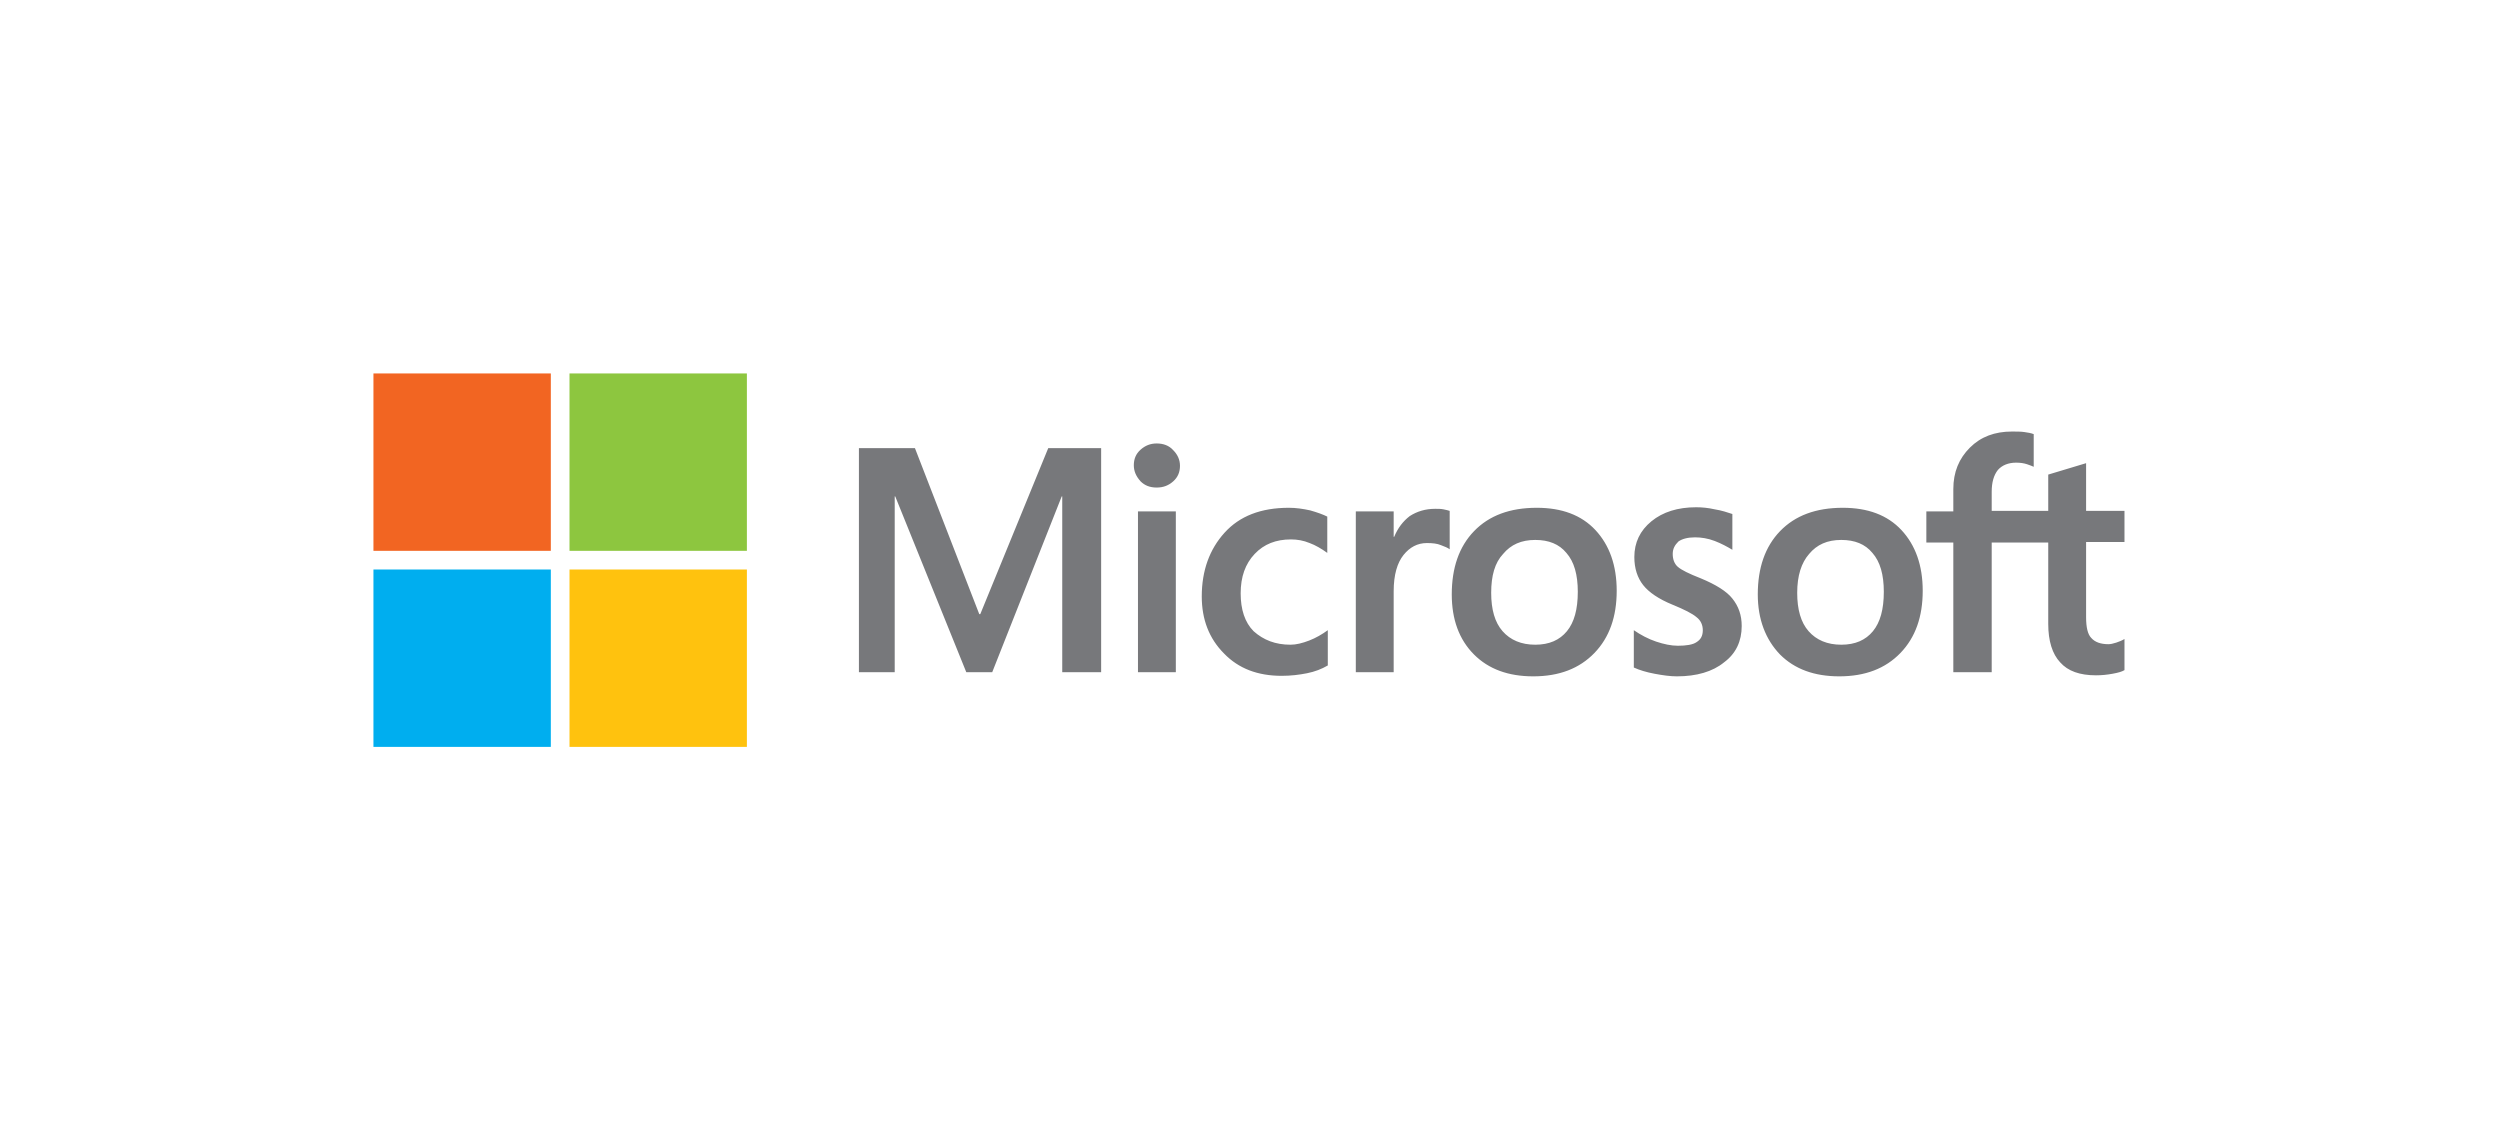
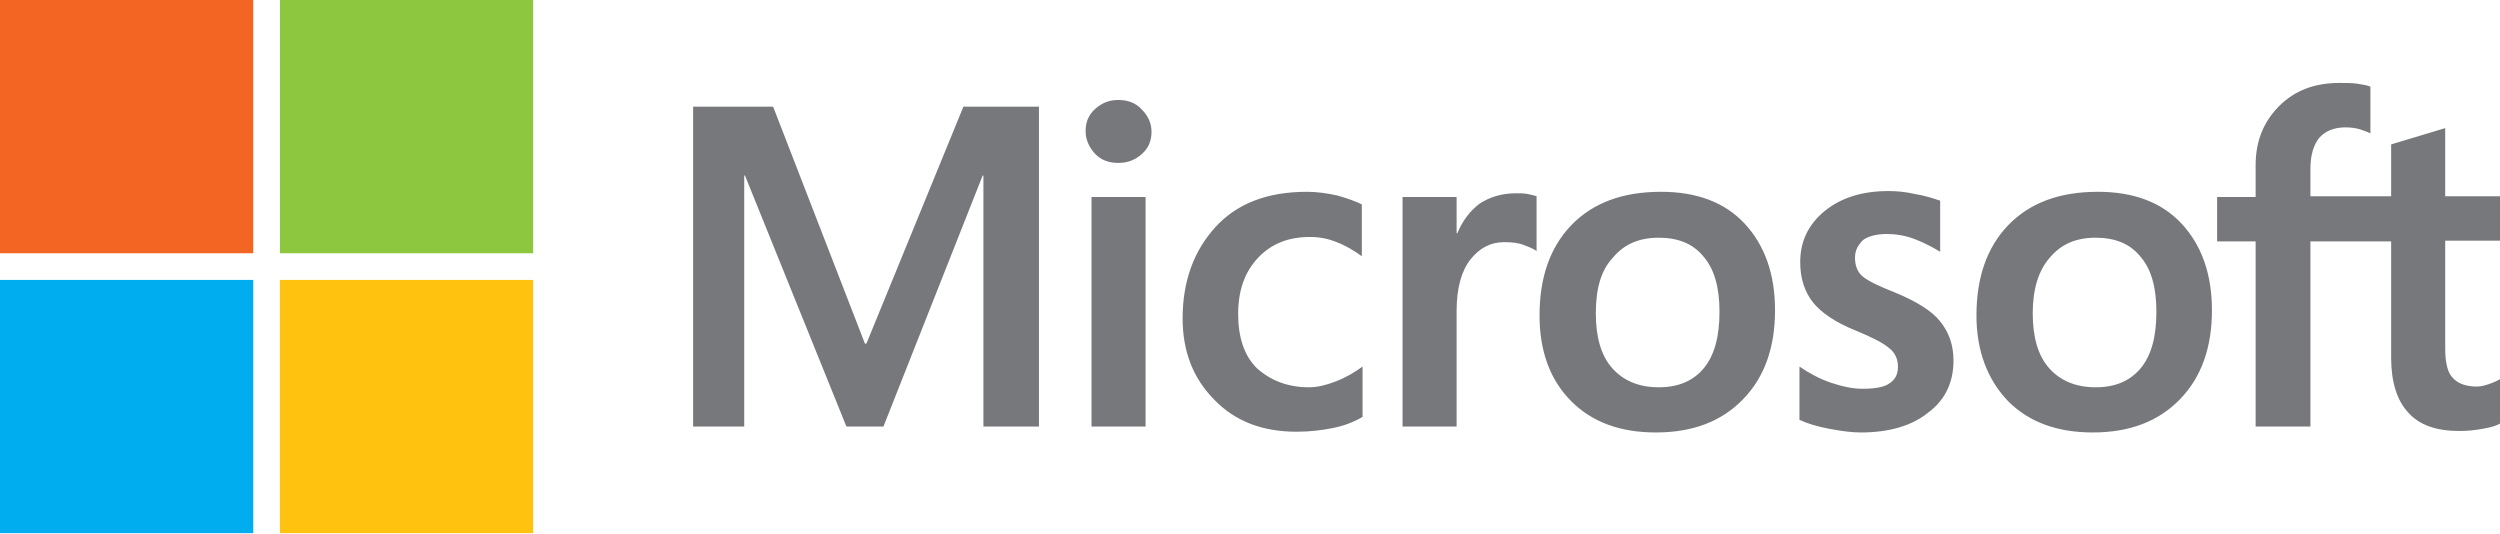
- <svg xmlns="http://www.w3.org/2000/svg" version="1.0" x="0px" y="0px" viewBox="0 0 482 216" style="enable-background:new 0 0 482 216;">
-   <path d="M212.3,86.4v43.2h-7.5V95.7h-0.1l-13.4,33.9h-5l-13.7-33.9h-0.1v33.9h-6.9V86.4h10.8l12.4,32h0.2l13.1-32H212.3 z M218.6,89.7c0-1.2,0.4-2.2,1.3-3c0.9-0.8,1.9-1.2,3.1-1.2c1.3,0,2.4,0.4,3.2,1.3c0.8,0.8,1.3,1.8,1.3,3c0,1.2-0.4,2.2-1.3,3 c-0.9,0.8-1.9,1.2-3.2,1.2s-2.3-0.4-3.1-1.2C219,91.8,218.6,90.8,218.6,89.7z M226.7,98.6v31h-7.3v-31H226.7z M248.8,124.3 c1.1,0,2.3-0.3,3.6-0.8c1.3-0.5,2.5-1.2,3.6-2v6.8c-1.2,0.7-2.5,1.2-4,1.5c-1.5,0.3-3.1,0.5-4.9,0.5c-4.6,0-8.3-1.4-11.1-4.3 c-2.9-2.9-4.3-6.6-4.3-11c0-5,1.5-9.1,4.4-12.3c2.9-3.2,7-4.8,12.4-4.8c1.4,0,2.7,0.2,4.1,0.5c1.4,0.4,2.5,0.8,3.3,1.2v7 c-1.1-0.8-2.3-1.5-3.4-1.9c-1.2-0.5-2.4-0.7-3.6-0.7c-2.9,0-5.2,0.9-7,2.8c-1.8,1.9-2.7,4.4-2.7,7.6c0,3.1,0.8,5.6,2.5,7.3 C243.6,123.4,245.9,124.3,248.8,124.3z M276.7,98.1c0.6,0,1.1,0,1.6,0.1s0.9,0.2,1.2,0.3v7.4c-0.4-0.3-0.9-0.5-1.7-0.8 c-0.7-0.3-1.6-0.4-2.7-0.4c-1.8,0-3.3,0.8-4.5,2.3s-1.9,3.8-1.9,7v15.6h-7.3v-31h7.3v4.9h0.1c0.7-1.7,1.7-3,3-4 C273.2,98.6,274.8,98.1,276.7,98.1z M279.9,114.6c0-5.1,1.4-9.2,4.3-12.2c2.9-3,6.9-4.5,12.1-4.5c4.8,0,8.6,1.4,11.3,4.3 c2.7,2.9,4.1,6.8,4.1,11.7c0,5-1.4,9-4.3,12c-2.9,3-6.8,4.5-11.8,4.5c-4.8,0-8.6-1.4-11.4-4.2C281.3,123.3,279.9,119.4,279.9,114.6z M287.5,114.3c0,3.2,0.7,5.7,2.2,7.4c1.5,1.7,3.6,2.6,6.3,2.6c2.7,0,4.7-0.9,6.1-2.6c1.4-1.7,2.1-4.2,2.1-7.6c0-3.3-0.7-5.8-2.2-7.5 c-1.4-1.7-3.4-2.5-6-2.5c-2.7,0-4.7,0.9-6.2,2.7C288.2,108.5,287.5,111,287.5,114.3z M322.5,106.8c0,1,0.3,1.9,1,2.5 c0.7,0.6,2.1,1.3,4.4,2.2c2.9,1.2,5,2.5,6.1,3.9c1.2,1.5,1.8,3.2,1.8,5.3c0,2.9-1.1,5.3-3.4,7c-2.2,1.8-5.3,2.7-9.1,2.7 c-1.3,0-2.7-0.2-4.3-0.5c-1.6-0.3-2.9-0.7-4-1.2v-7.2c1.3,0.9,2.8,1.7,4.3,2.2c1.5,0.5,2.9,0.8,4.2,0.8c1.6,0,2.9-0.2,3.6-0.7 c0.8-0.5,1.2-1.2,1.2-2.3c0-1-0.4-1.9-1.2-2.5c-0.8-0.7-2.4-1.5-4.6-2.4c-2.7-1.1-4.6-2.4-5.7-3.8c-1.1-1.4-1.7-3.2-1.7-5.4 c0-2.8,1.1-5.1,3.3-6.9c2.2-1.8,5.1-2.7,8.6-2.7c1.1,0,2.3,0.1,3.6,0.4c1.3,0.2,2.5,0.6,3.4,0.9v6.9c-1-0.6-2.1-1.2-3.4-1.7 c-1.3-0.5-2.6-0.7-3.8-0.7c-1.4,0-2.5,0.3-3.2,0.8C322.9,105.1,322.5,105.8,322.5,106.8z M338.9,114.6c0-5.1,1.4-9.2,4.3-12.2 c2.9-3,6.9-4.5,12.1-4.5c4.8,0,8.6,1.4,11.3,4.3c2.7,2.9,4.1,6.8,4.1,11.7c0,5-1.4,9-4.3,12c-2.9,3-6.8,4.5-11.8,4.5 c-4.8,0-8.6-1.4-11.4-4.2C340.4,123.3,338.9,119.4,338.9,114.6z M346.5,114.3c0,3.2,0.7,5.7,2.2,7.4c1.5,1.7,3.6,2.6,6.3,2.6 c2.7,0,4.7-0.9,6.1-2.6c1.4-1.7,2.1-4.2,2.1-7.6c0-3.3-0.7-5.8-2.2-7.5c-1.4-1.7-3.4-2.5-6-2.5c-2.7,0-4.7,0.9-6.2,2.7 C347.3,108.5,346.5,111,346.5,114.3z M394.9,104.6h-10.9v25h-7.4v-25h-5.2v-6h5.2v-4.3c0-3.3,1.1-5.9,3.2-8c2.1-2.1,4.8-3.1,8.1-3.1 c0.9,0,1.7,0,2.4,0.1c0.7,0.1,1.3,0.2,1.8,0.4V90c-0.2-0.1-0.7-0.3-1.3-0.5c-0.6-0.2-1.3-0.3-2.1-0.3c-1.5,0-2.7,0.5-3.5,1.4 c-0.8,1-1.2,2.4-1.2,4.2v3.7h10.9v-7l7.3-2.2v9.2h7.4v6h-7.4v14.5c0,1.9,0.3,3.3,1,4c0.7,0.8,1.8,1.2,3.3,1.2c0.4,0,0.9-0.1,1.5-0.3 c0.6-0.2,1.1-0.4,1.6-0.7v6c-0.5,0.3-1.2,0.5-2.3,0.7c-1.1,0.2-2.1,0.3-3.2,0.3c-3.1,0-5.4-0.8-6.9-2.5c-1.5-1.6-2.3-4.1-2.3-7.4 V104.6z" style="fill:#77787B" />
-   <g>
-     <rect x="72" y="72" width="34.2" height="34.2" style="fill:#F26522" />
-     <rect x="109.8" y="72" width="34.2" height="34.2" style="fill:#8DC63F" />
-     <rect x="72" y="109.8" width="34.2" height="34.2" style="fill:#00AEEF" />
-     <rect x="109.8" y="109.8" width="34.2" height="34.2" style="fill:#FFC20E" />
-   </g>
+ <svg xmlns="http://www.w3.org/2000/svg" viewBox="0 0 337.6 72">
+   <path d="M140.3 14.4v43.2h-7.5V23.7h-.1l-13.4 33.9h-5l-13.7-33.9h-.1v33.9h-6.9V14.4h10.8l12.4 32h.2l13.1-32zm6.3 3.3c0-1.2.4-2.2 1.3-3s1.9-1.2 3.1-1.2c1.3 0 2.4.4 3.2 1.3.8.8 1.3 1.8 1.3 3s-.4 2.2-1.3 3-1.9 1.2-3.2 1.2-2.3-.4-3.1-1.2c-.9-1-1.3-2-1.3-3.1m8.1 8.9v31h-7.3v-31zm22.1 25.7c1.1 0 2.3-.3 3.6-.8s2.5-1.2 3.6-2v6.8c-1.2.7-2.5 1.2-4 1.5s-3.1.5-4.9.5c-4.6 0-8.3-1.4-11.1-4.3-2.9-2.9-4.3-6.6-4.3-11 0-5 1.5-9.1 4.4-12.3s7-4.8 12.4-4.8c1.4 0 2.7.2 4.1.5q2.1.6 3.3 1.2v7c-1.1-.8-2.3-1.5-3.4-1.9-1.2-.5-2.4-.7-3.6-.7-2.9 0-5.2.9-7 2.8s-2.7 4.4-2.7 7.6c0 3.1.8 5.6 2.5 7.3 1.9 1.7 4.2 2.6 7.1 2.6m27.9-26.2c.6 0 1.1 0 1.6.1q.75.15 1.2.3v7.4c-.4-.3-.9-.5-1.7-.8-.7-.3-1.6-.4-2.7-.4-1.8 0-3.3.8-4.5 2.3s-1.9 3.8-1.9 7v15.6h-7.3v-31h7.3v4.9h.1c.7-1.7 1.7-3 3-4 1.4-.9 3-1.4 4.9-1.4m3.2 16.5c0-5.1 1.4-9.2 4.3-12.2s6.9-4.5 12.1-4.5c4.8 0 8.6 1.4 11.3 4.3s4.1 6.8 4.1 11.7c0 5-1.4 9-4.3 12s-6.8 4.5-11.8 4.5q-7.2 0-11.4-4.2c-2.9-2.9-4.3-6.8-4.3-11.6m7.6-.3c0 3.2.7 5.7 2.2 7.4s3.6 2.6 6.3 2.6 4.7-.9 6.1-2.6 2.1-4.2 2.1-7.6c0-3.3-.7-5.8-2.2-7.5-1.4-1.7-3.4-2.5-6-2.5-2.7 0-4.7.9-6.2 2.7-1.6 1.7-2.3 4.2-2.3 7.5m35-7.5c0 1 .3 1.9 1 2.5s2.1 1.3 4.4 2.2c2.9 1.2 5 2.5 6.1 3.9 1.2 1.5 1.8 3.2 1.8 5.3 0 2.9-1.1 5.3-3.4 7-2.2 1.8-5.3 2.7-9.1 2.7-1.3 0-2.7-.2-4.3-.5s-2.9-.7-4-1.2v-7.2c1.3.9 2.8 1.7 4.3 2.2s2.9.8 4.2.8c1.6 0 2.9-.2 3.6-.7.8-.5 1.2-1.2 1.2-2.3 0-1-.4-1.9-1.2-2.5-.8-.7-2.4-1.5-4.6-2.4-2.7-1.1-4.6-2.4-5.7-3.8s-1.7-3.2-1.7-5.4q0-4.2 3.3-6.9c2.2-1.8 5.1-2.7 8.6-2.7 1.1 0 2.3.1 3.6.4 1.3.2 2.5.6 3.4.9V34c-1-.6-2.1-1.2-3.4-1.7s-2.6-.7-3.8-.7c-1.4 0-2.5.3-3.2.8-.7.7-1.1 1.4-1.1 2.4m16.4 7.8c0-5.1 1.4-9.2 4.3-12.2s6.9-4.5 12.1-4.5c4.8 0 8.6 1.4 11.3 4.3s4.1 6.8 4.1 11.7c0 5-1.4 9-4.3 12s-6.8 4.5-11.8 4.5q-7.2 0-11.4-4.2c-2.8-2.9-4.3-6.8-4.3-11.6m7.6-.3c0 3.2.7 5.7 2.2 7.4s3.6 2.6 6.3 2.6 4.7-.9 6.1-2.6 2.1-4.2 2.1-7.6c0-3.3-.7-5.8-2.2-7.5-1.4-1.7-3.4-2.5-6-2.5-2.7 0-4.7.9-6.2 2.7-1.5 1.7-2.3 4.2-2.3 7.5m48.4-9.7H312v25h-7.4v-25h-5.2v-6h5.2v-4.3c0-3.3 1.1-5.9 3.2-8s4.8-3.1 8.1-3.1c.9 0 1.7 0 2.4.1s1.3.2 1.8.4V18c-.2-.1-.7-.3-1.3-.5q-.9-.3-2.1-.3c-1.5 0-2.7.5-3.5 1.4q-1.2 1.5-1.2 4.2v3.7h10.9v-7l7.3-2.2v9.2h7.4v6h-7.4V47c0 1.9.3 3.3 1 4q1.05 1.2 3.3 1.2.6 0 1.5-.3c.6-.2 1.1-.4 1.6-.7v6c-.5.3-1.2.5-2.3.7s-2.1.3-3.2.3c-3.1 0-5.4-.8-6.9-2.5-1.5-1.6-2.3-4.1-2.3-7.4z" style="fill:#77787b" />
+   <path d="M0 0h34.2v34.2H0Z" style="fill:#f26522" />
+   <path d="M37.8 0H72v34.2H37.8Z" style="fill:#8dc63f" />
+   <path d="M0 37.8h34.2V72H0Z" style="fill:#00aeef" />
+   <path d="M37.8 37.8H72V72H37.8Z" style="fill:#ffc20e" />
</svg>
